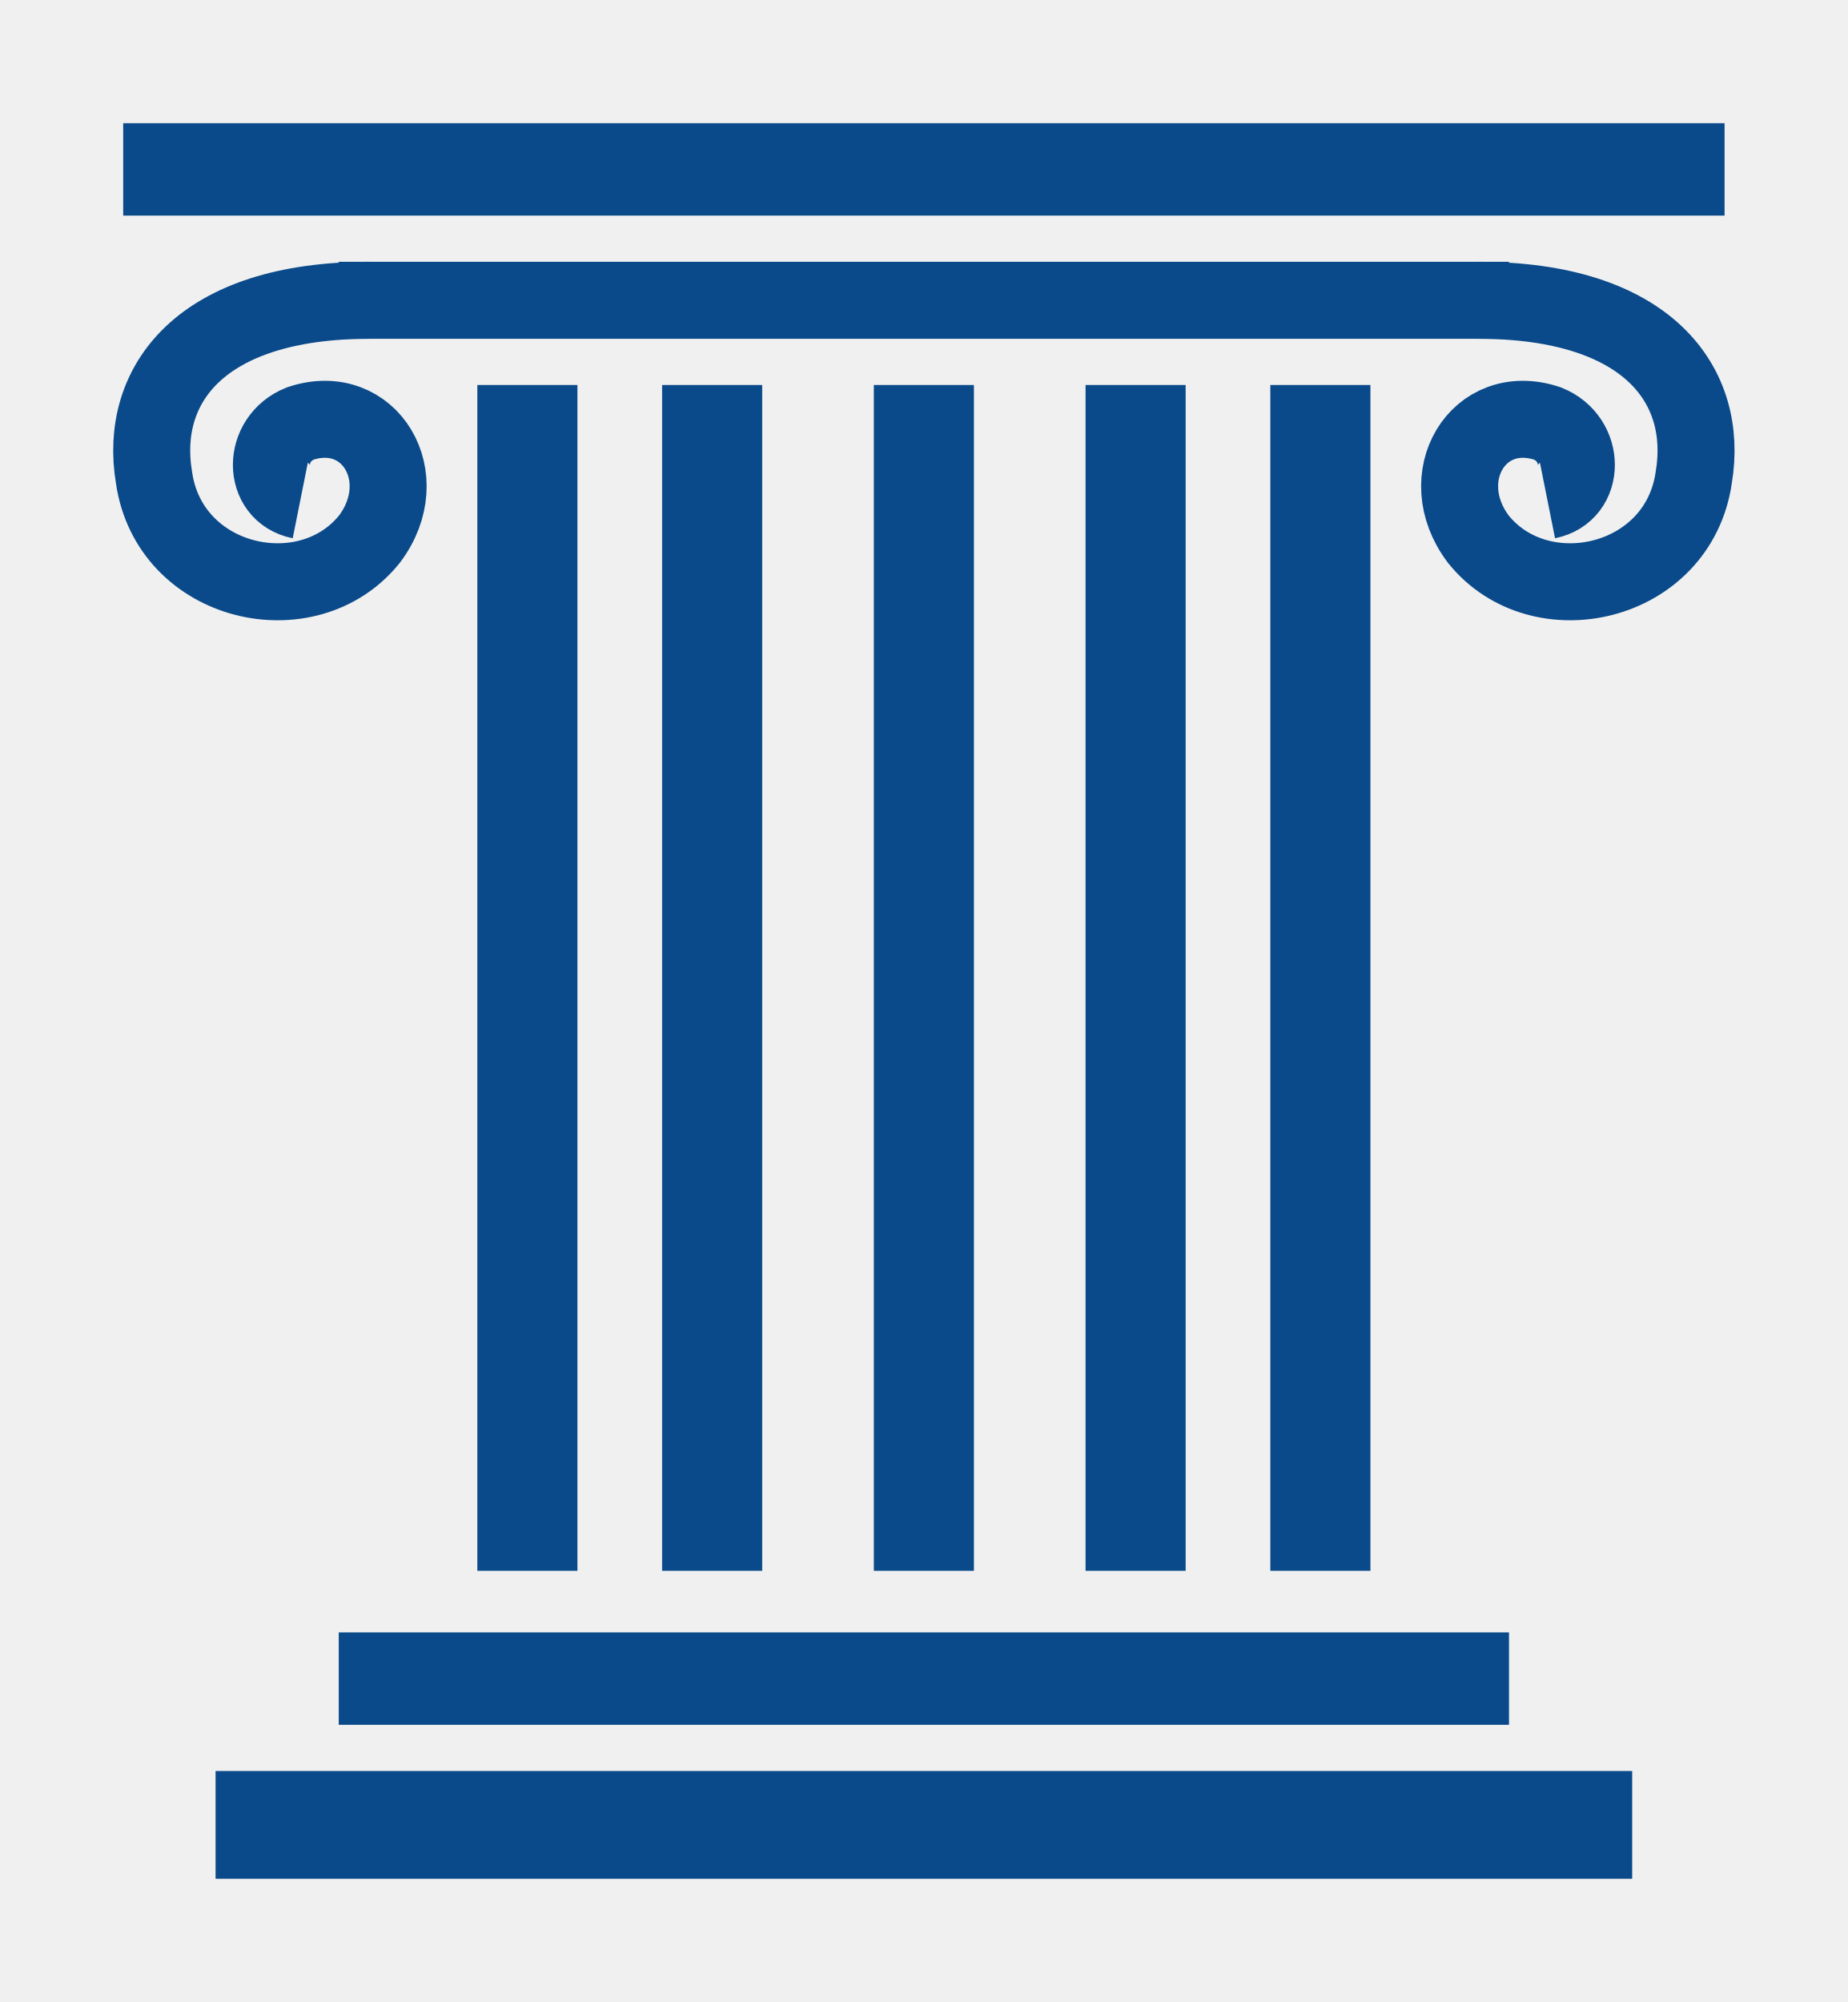
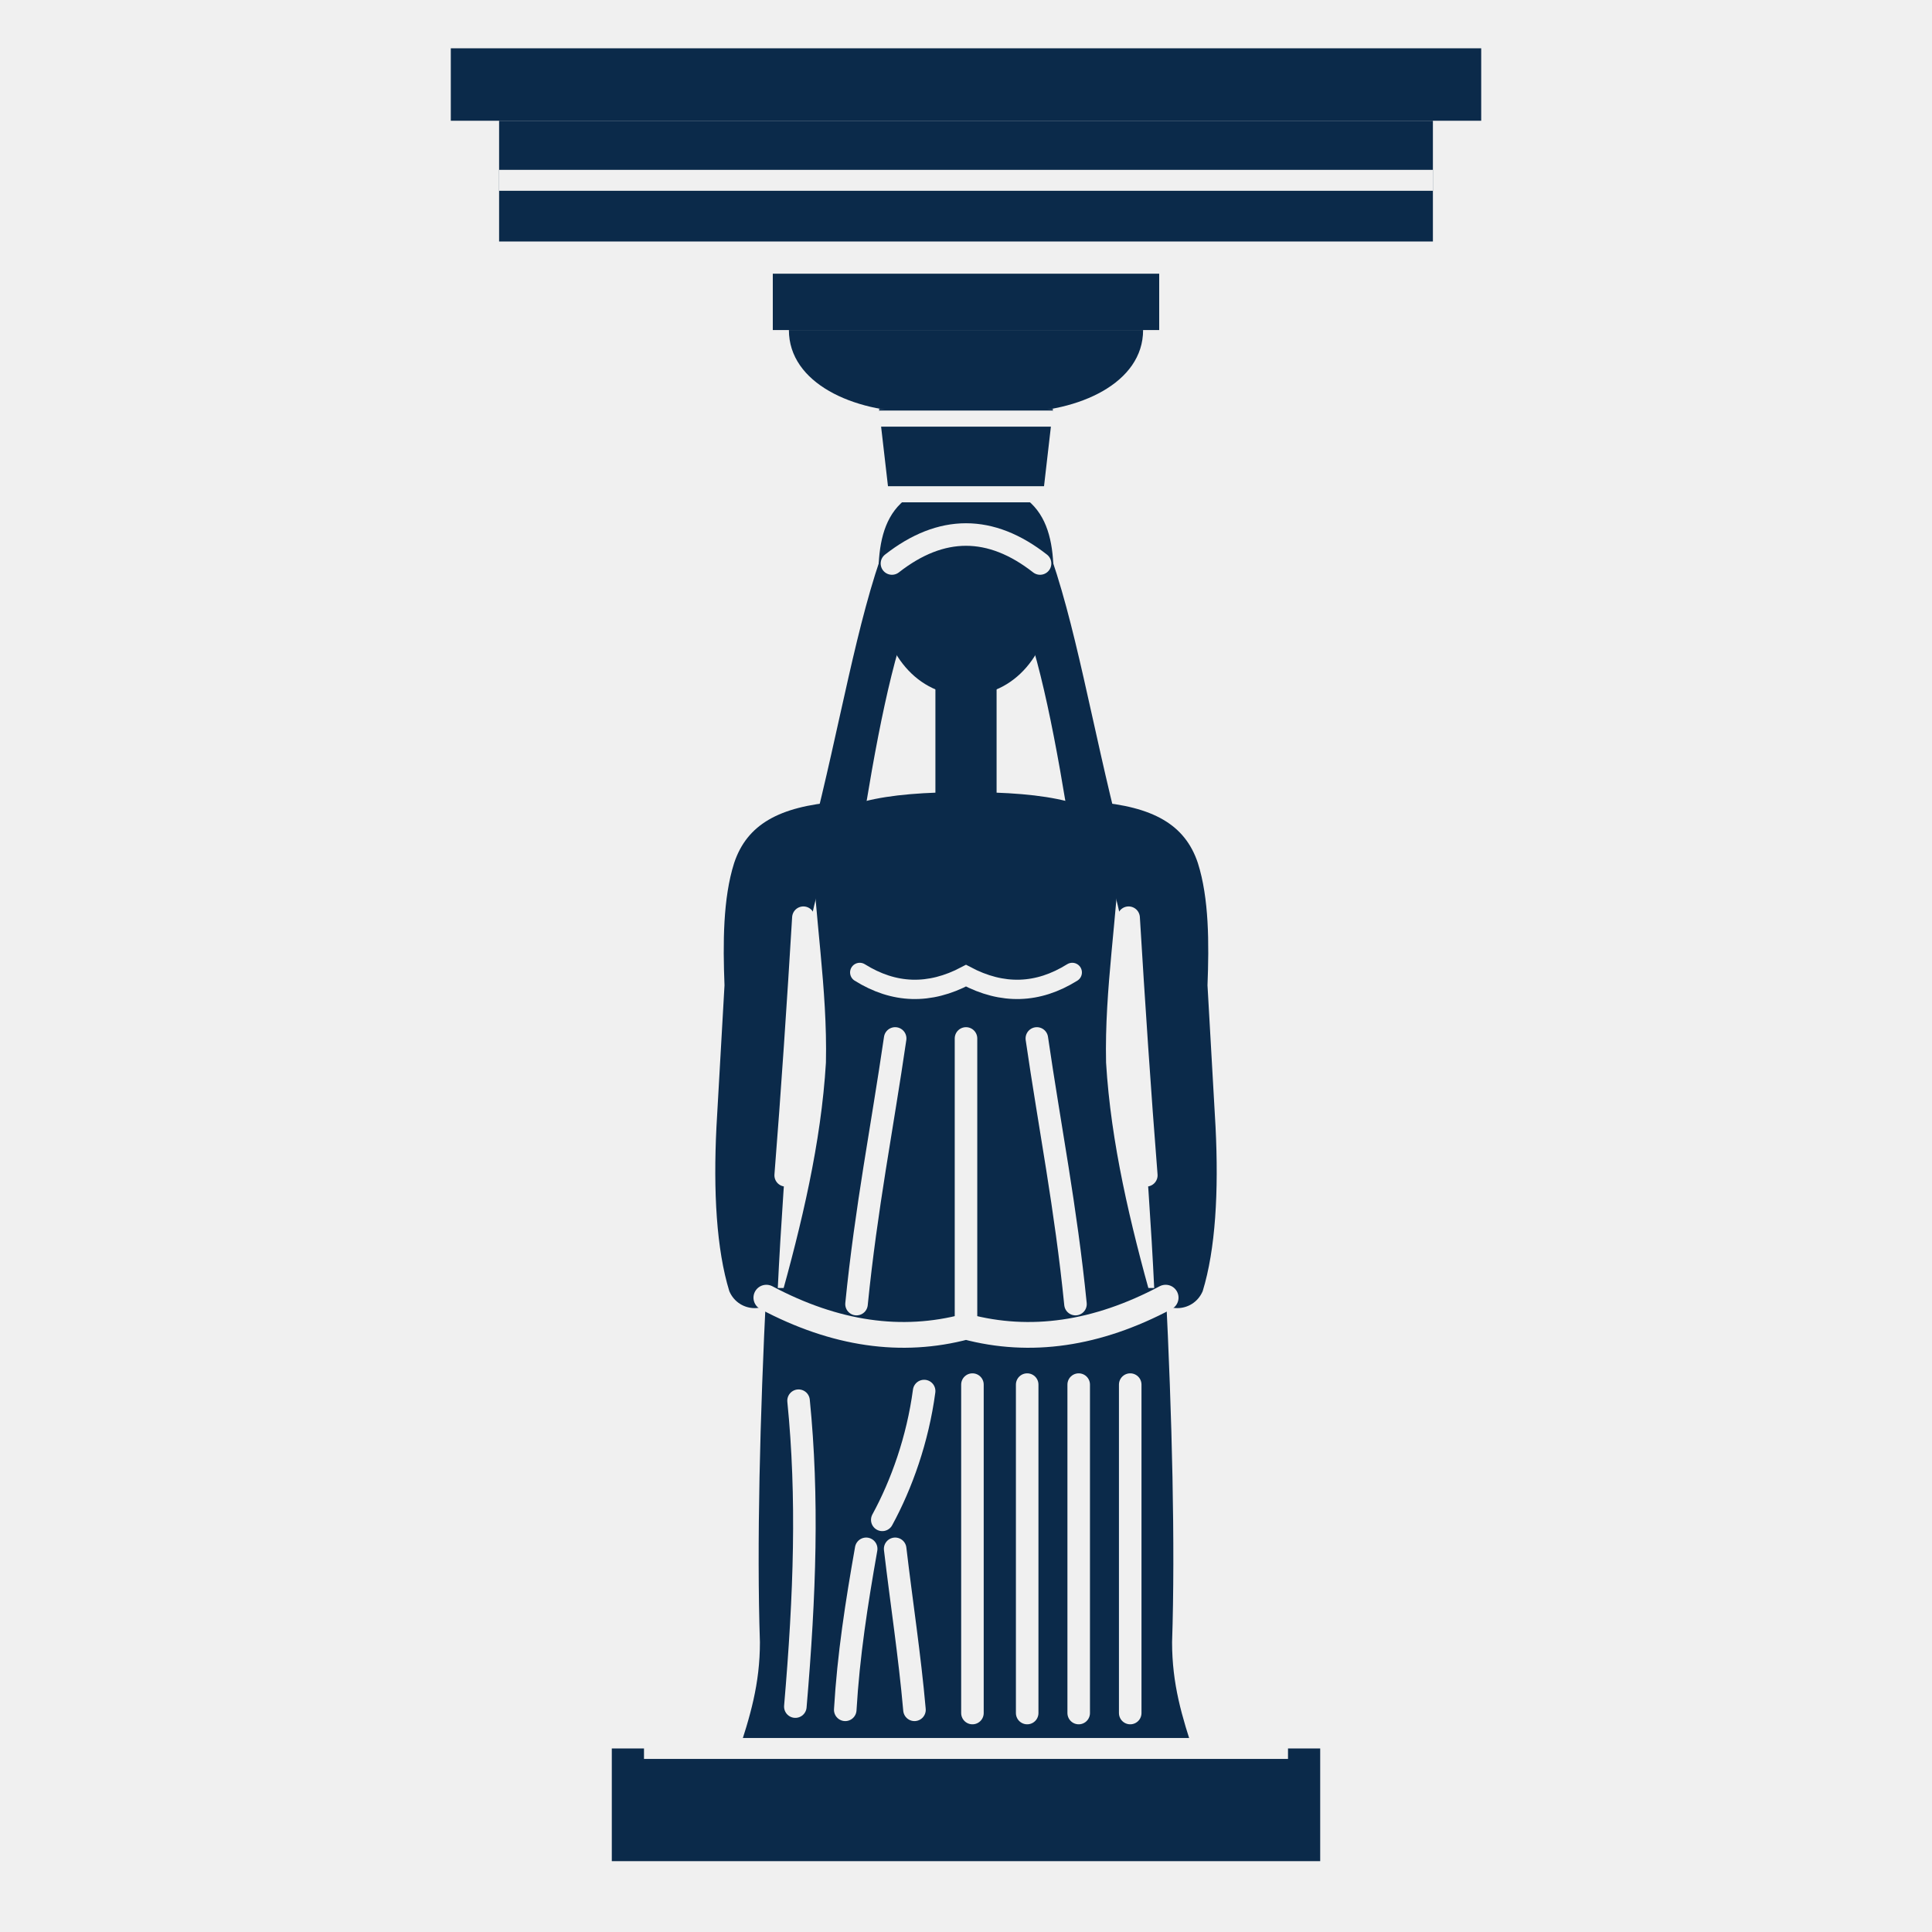
- <svg xmlns="http://www.w3.org/2000/svg" viewBox="0 0 120 130" role="img" aria-label="EuroHellenic">
-   <g fill="#0a4a8a">
-     <rect x="8" y="8" width="104" height="6" />
-     <rect x="22" y="17" width="76" height="5" />
-     <rect x="31" y="25" width="6.5" height="77" />
-     <rect x="43" y="25" width="6.5" height="77" />
-     <rect x="56.75" y="25" width="6.5" height="77" />
-     <rect x="70.5" y="25" width="6.5" height="77" />
-     <rect x="82.5" y="25" width="6.5" height="77" />
-     <rect x="22" y="106" width="76" height="6" />
-     <rect x="14" y="115" width="92" height="7" />
-   </g>
-   <g fill="none" stroke="#0a4a8a" stroke-width="5">
-     <path d="M24 19.5 C13 19.5 9 25 10 31 C11 38 20 40 24 35 C27 31 24 26 19.5 27.5 C17 28.5 17 32 19.5 32.5" />
-     <path d="M96 19.5 C107 19.5 111 25 110 31 C109 38 100 40 96 35 C93 31 96 26 100.5 27.5 C103 28.5 103 32 100.5 32.5" />
+ <svg xmlns="http://www.w3.org/2000/svg" viewBox="0 0 120 120" role="img" aria-label="EuroHellenic">
+   <defs>
+     <mask id="cary-cut" maskUnits="userSpaceOnUse" x="0" y="0" width="120" height="120">
+       <rect width="120" height="120" fill="#fff" />
+       <g fill="none" stroke="#000" stroke-linecap="round" stroke-width="1.4">
+         <path d="M31 11.2 H89" stroke-linecap="butt" stroke-width="1.3" />
+         <path d="M54.6 26 H65.4" stroke-linecap="butt" stroke-width="1" />
+         <path d="M55.4 35 Q60 31.4 64.6 35" />
+         <path d="M55 30.7 H65" stroke-linecap="butt" stroke-width="1" />
+         <path d="M49.9 57 C49.6 62 49.2 68 48.8 73" />
+         <path d="M70.1 57 C70.4 62 70.8 68 71.2 73" />
+         <path d="M53.4 60.4 Q56.6 62.4 60 60.6 Q63.4 62.4 66.6 60.4" stroke-width="1.2" />
+         <path d="M55.6 64.5 C54.8 70 53.8 75 53.2 81" />
+         <path d="M60 64.5 V82" />
+         <path d="M64.4 64.5 C65.2 70 66.2 75 66.8 81" />
+         <path d="M47.6 80.6 Q54 84 60 82.4 Q66 84 72.4 80.6" stroke-width="1.6" />
+         <path d="M49.6 87 C50.2 93 50 99 49.4 106" />
+         <path d="M57.4 86.4 C57 89.4 56 92.2 54.8 94.4" />
+         <path d="M53.8 96.2 C53.2 99.6 52.7 102.8 52.5 106.2" />
+         <path d="M55.6 96.2 C56 99.6 56.5 102.8 56.8 106.2" />
+         <path d="M60.4 86 V106.4" />
+         <path d="M63.8 86 V106.4 M67 86 V106.4 M70.2 86 V106.4" />
+         <path d="M40 108.6 H80" stroke-linecap="butt" stroke-width="1.3" />
+       </g>
+     </mask>
+   </defs>
+   <g fill="#0b2a4a" mask="url(#cary-cut)">
+     <rect x="28" y="3" width="64" height="4.5" />
+     <rect x="31" y="7.5" width="58" height="7.5" />
+     <rect x="48" y="17" width="24" height="3.5" />
+     <path d="M49 20.5 H71 C71 23.8 67 25.6 63 25.6 H57 C53 25.6 49 23.8 49 20.5 Z" />
+     <path d="M54.6 25.4 H65.4 L64.8 30.6 H55.2 Z" />
+     <path d="M60 30 C65.2 30 65.6 33.4 65.4 37 C65.2 40.6 63 43.2 60 43.2 C57 43.2 54.8 40.6 54.6 37 C54.4 33.4 54.8 30 60 30 Z" />
+     <path d="M55 33.8 C53.2 38.6 52.2 45 50.4 52 L53.4 52.4 C54.4 46 55.4 40.8 56.8 37.4 Z" />
+     <path d="M65 33.8 C66.8 38.6 67.8 45 69.6 52 L66.6 52.4 C65.6 46 64.6 40.8 63.2 37.4 Z" />
+     <rect x="58.1" y="41" width="3.8" height="9" />
+     <path d="M52 49.8 C48.4 50.1 46.4 51.2 45.6 53.6 C44.9 55.8 44.9 58.6 45 61.2 L44.5 70 C44.3 74 44.5 77.6 45.3 80.2 C45.9 81.6 47.9 81.6 48.3 80.2 C48.5 76 48.8 72 49.1 68 L49.8 61 C50.2 57 51 54 52.4 51 Z" />
+     <path d="M68 49.8 C71.6 50.1 73.6 51.2 74.4 53.6 C75.1 55.8 75.1 58.6 75 61.2 L75.5 70 C75.7 74 75.5 77.6 74.7 80.2 C74.1 81.6 72.1 81.6 71.7 80.2 C71.5 76 71.2 72 70.9 68 L70.2 61 C69.8 57 69 54 67.6 51 Z" />
+     <path d="M60 49.2 C55 49.2 51.4 49.8 50.4 52 C50.6 57 51.4 61.4 51.3 66 C51 71 49.8 76 48.4 81 Q54 84.4 60 82.8 Q66 84.4 71.6 81 C70.2 76 69 71 68.7 66 C68.6 61.4 69.4 57 69.6 52 C68.6 49.8 65 49.2 60 49.2 Z" />
+     <path d="M47.6 80 C47.2 88 47 96 47.2 102 C47.2 104.6 46.6 106.6 45.8 109 H74.2 C73.4 106.6 72.8 104.6 72.8 102 C73 96 72.8 88 72.4 80 Z" />
+     <rect x="38" y="108.6" width="44" height="7" />
  </g>
</svg>
